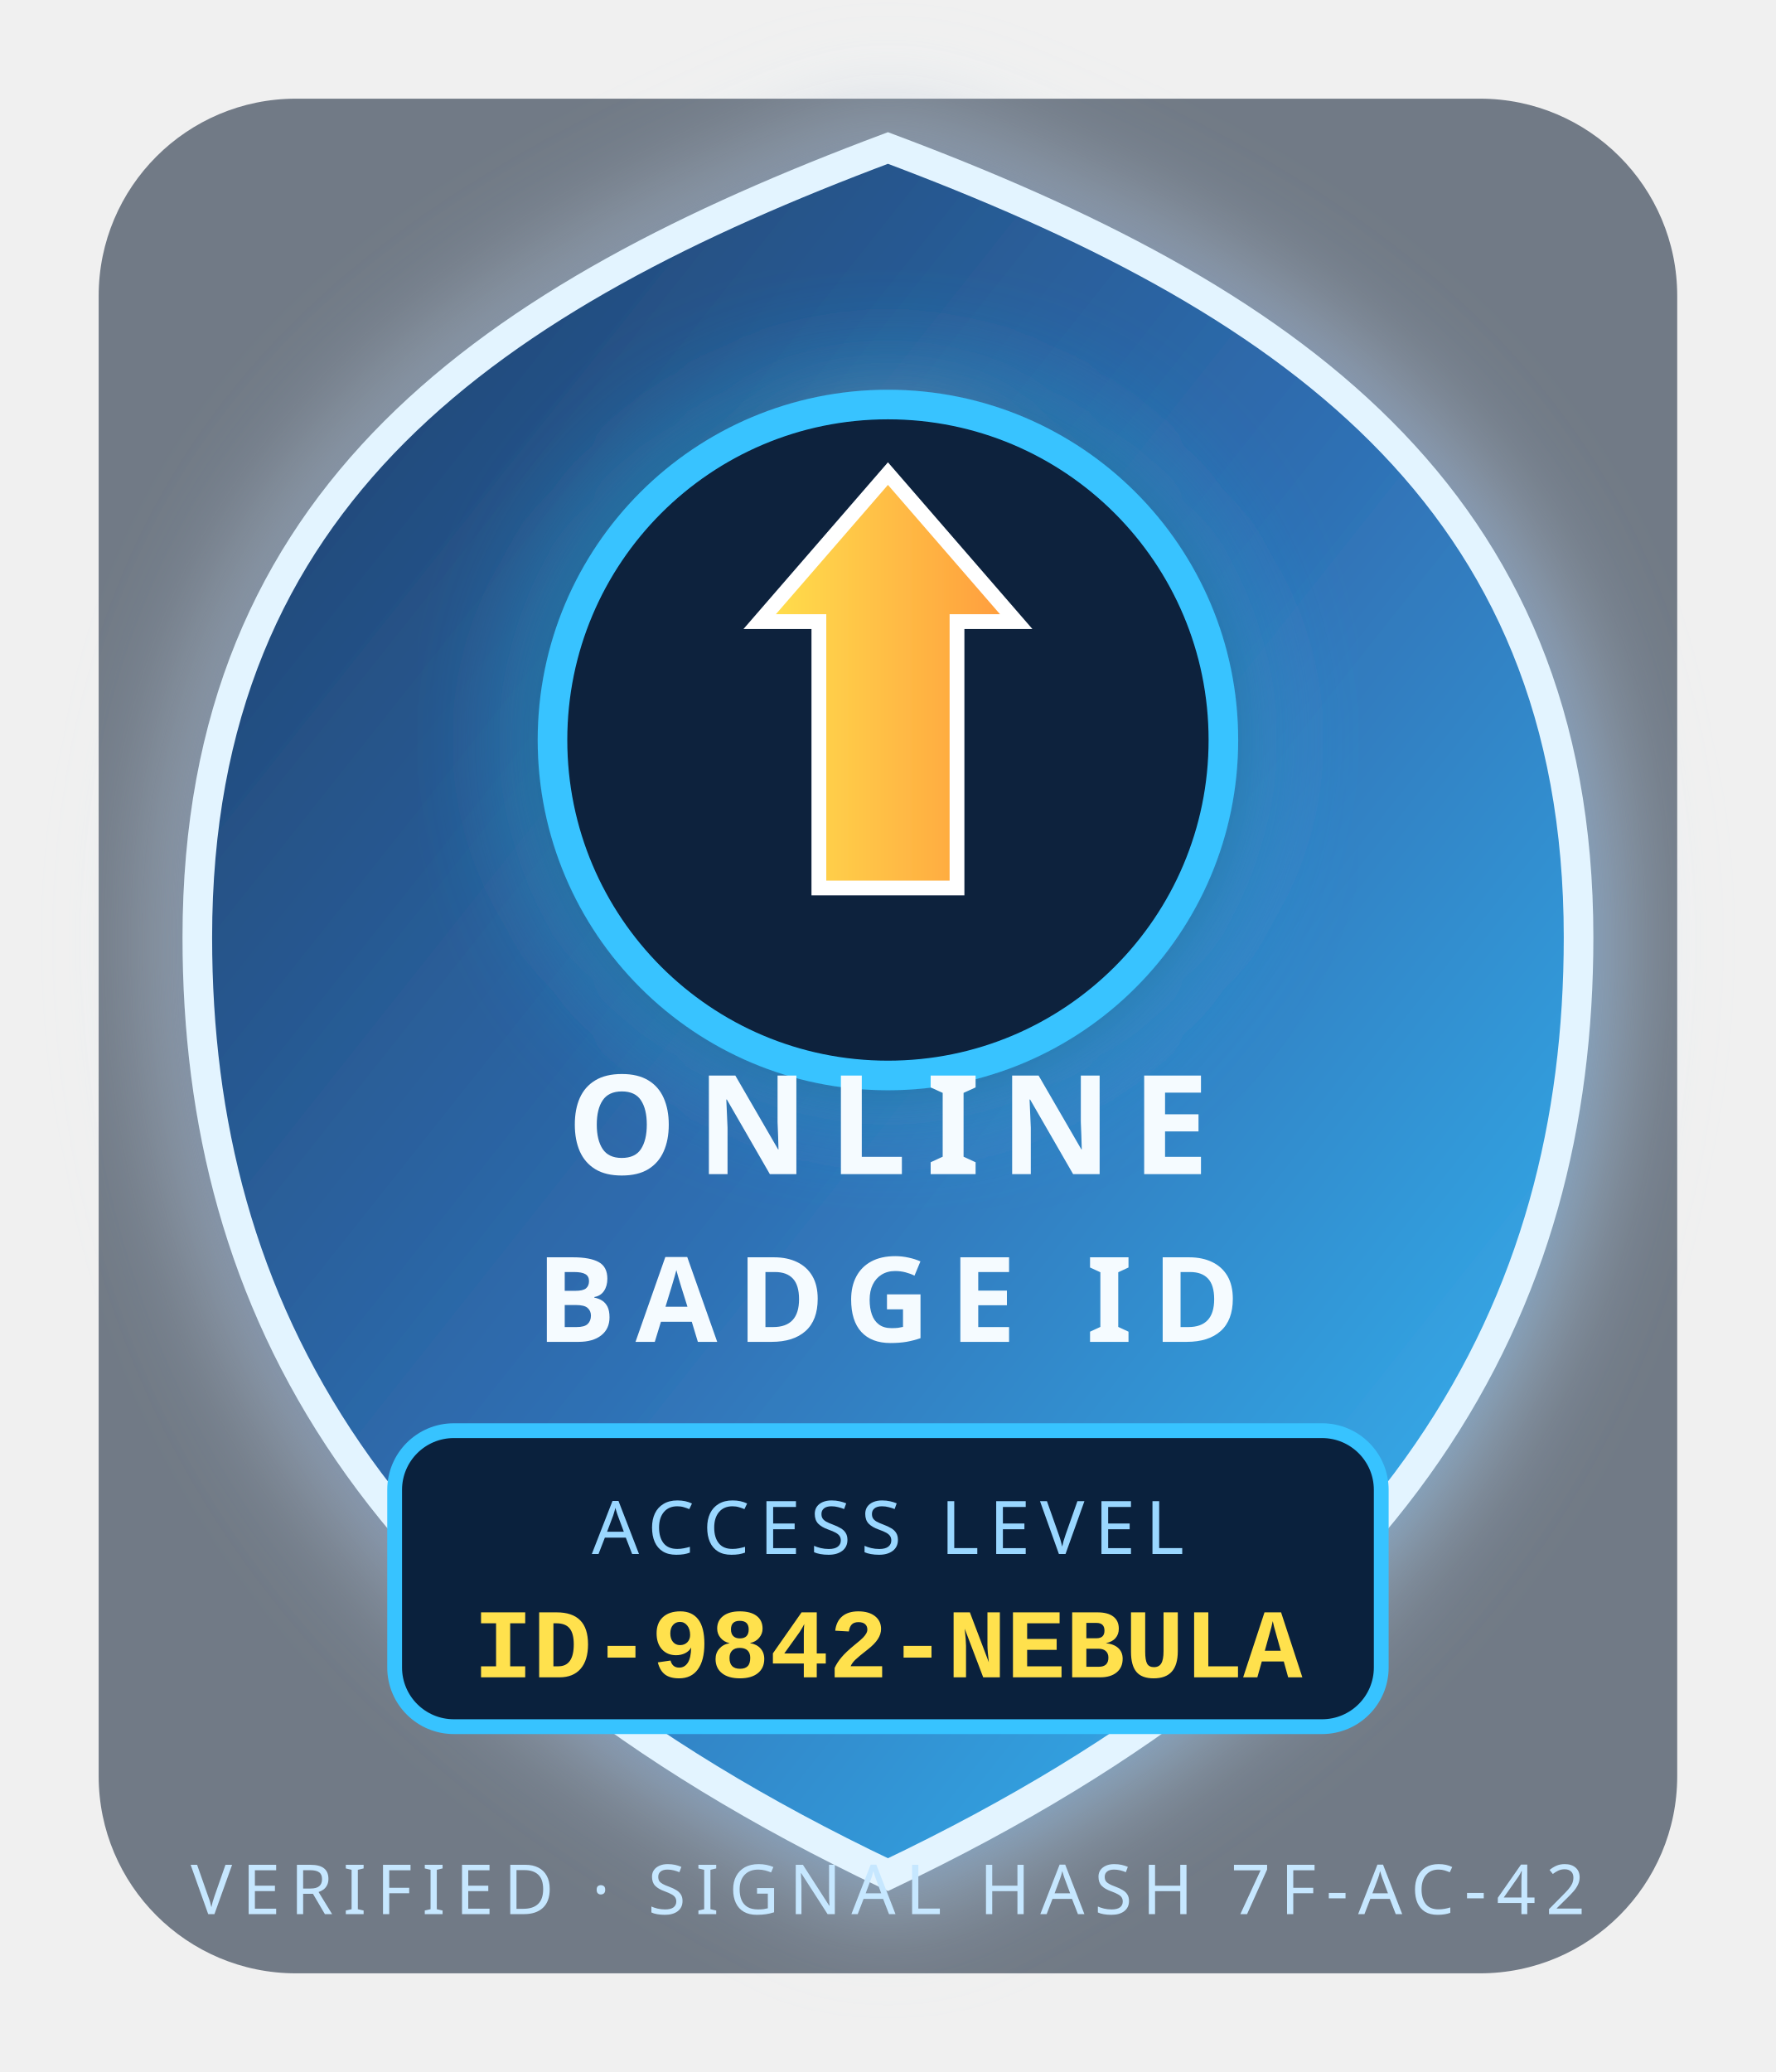
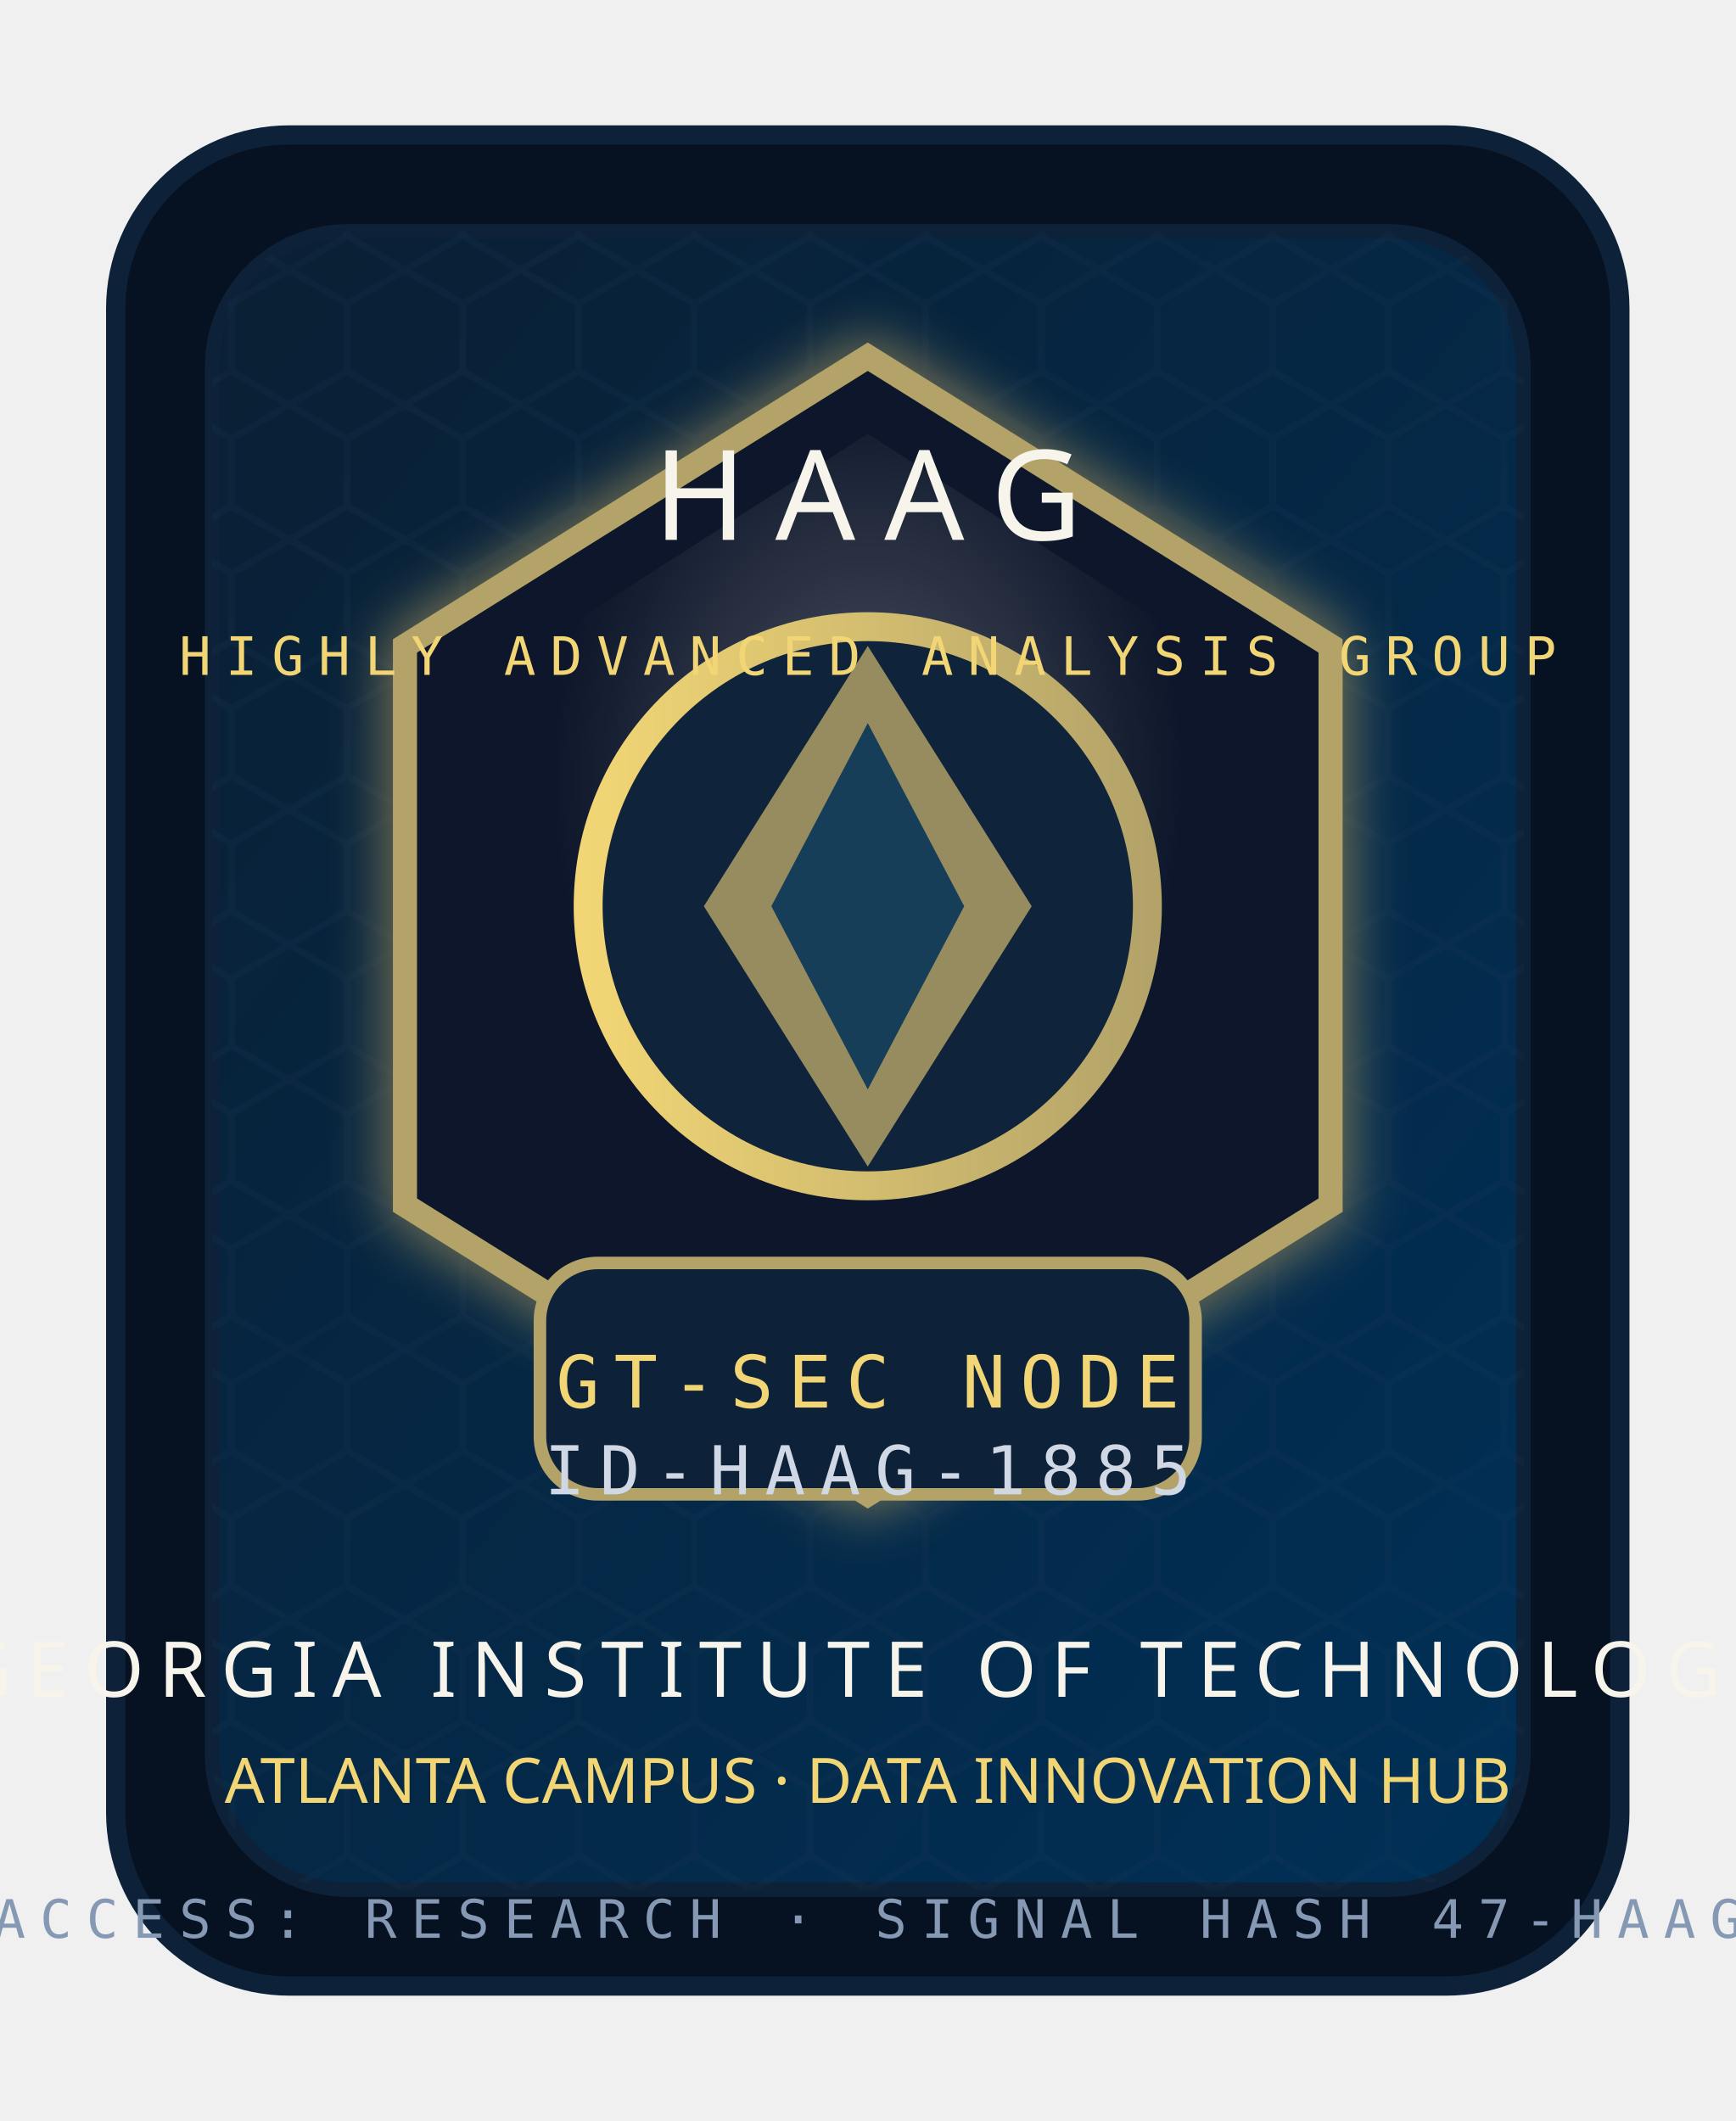
- <svg xmlns="http://www.w3.org/2000/svg" width="360" height="420" viewBox="0 0 360 420">
+ <svg xmlns="http://www.w3.org/2000/svg" width="360" height="440" viewBox="0 0 360 440">
  <defs>
-     <linearGradient id="badgeGradient" x1="0%" y1="0%" x2="100%" y2="100%">
-       <stop offset="0%" stop-color="#1d3b64" />
-       <stop offset="50%" stop-color="#2f6fb3" />
-       <stop offset="100%" stop-color="#37c3ff" />
+     <linearGradient id="gtNavy" x1="0%" y1="0%" x2="100%" y2="100%">
+       <stop offset="0%" stop-color="#0a1f33" />
+       <stop offset="100%" stop-color="#003057" />
    </linearGradient>
-     <linearGradient id="accentGradient" x1="0%" y1="0%" x2="100%" y2="0%">
-       <stop offset="0%" stop-color="#ffe14d" />
-       <stop offset="100%" stop-color="#ff9a3d" />
+     <linearGradient id="gtGold" x1="0%" y1="0%" x2="100%" y2="0%">
+       <stop offset="0%" stop-color="#f2d675" />
+       <stop offset="100%" stop-color="#b3a369" />
    </linearGradient>
-     <filter id="glow" x="-20%" y="-20%" width="140%" height="140%">
-       <feGaussianBlur stdDeviation="12" result="blur" />
+     <radialGradient id="spotlight" cx="50%" cy="35%" r="60%">
+       <stop offset="0%" stop-color="#ffffff" stop-opacity="0.25" />
+       <stop offset="70%" stop-color="#ffffff" stop-opacity="0" />
+     </radialGradient>
+     <pattern id="hexPattern" width="24" height="28" patternUnits="userSpaceOnUse" patternTransform="scale(1)">
+       <path d="M12 0 L24 7 L24 21 L12 28 L0 21 L0 7 Z" fill="none" stroke="#1f3b58" stroke-width="1.4" opacity="0.35" />
+     </pattern>
+     <filter id="softGlow" x="-20%" y="-20%" width="140%" height="140%">
+       <feGaussianBlur stdDeviation="6" result="blur" />
      <feMerge>
        <feMergeNode in="blur" />
        <feMergeNode in="SourceGraphic" />
      </feMerge>
    </filter>
    <style>
-       .title { font-family: 'Montserrat', 'Segoe UI', sans-serif; font-weight: 700; letter-spacing: 4px; }
-       .subtitle { font-family: 'Montserrat', 'Segoe UI', sans-serif; font-weight: 500; letter-spacing: 2px; }
-       .id { font-family: 'Fira Code', 'Courier New', monospace; font-weight: 600; }
+       .mono { font-family: 'Fira Code', 'Source Code Pro', monospace; letter-spacing: 3px; }
+       .sans { font-family: 'Montserrat', 'Segoe UI', sans-serif; }
    </style>
  </defs>
-   <rect x="20" y="20" width="320" height="380" rx="40" fill="#0a192f" opacity="0.55" />
-   <path d="M180 30 C260 60 320 100 320 190 C320 265 285 330 180 380 C75 330 40 265 40 190 C40 100 100 60 180 30 Z" fill="url(#badgeGradient)" stroke="#e3f4ff" stroke-width="6" filter="url(#glow)" />
-   <g filter="url(#glow)">
-     <circle cx="180" cy="150" r="68" fill="#0a213d" stroke="#37c3ff" stroke-width="6" />
-     <path d="M180 96 L206 126 L194 126 L194 180 L166 180 L166 126 L154 126 Z" fill="url(#accentGradient)" stroke="#ffffff" stroke-width="3" />
+   <rect x="24" y="28" width="312" height="384" rx="36" fill="#061121" stroke="#0d2239" stroke-width="4" />
+   <rect x="44" y="48" width="272" height="344" rx="28" fill="url(#gtNavy)" stroke="#0d2239" stroke-width="3" />
+   <rect x="44" y="48" width="272" height="344" rx="28" fill="url(#hexPattern)" opacity="0.45" />
+   <path d="M180 74 L276 134 L276 250 L180 310 L84 250 L84 134 Z" fill="#09172a" stroke="#b3a369" stroke-width="5" filter="url(#softGlow)" />
+   <path d="M180 90 L258 140 L258 244 L180 294 L102 244 L102 140 Z" fill="url(#spotlight)" />
+   <circle cx="180" cy="188" r="58" fill="#0f233a" stroke="url(#gtGold)" stroke-width="6" />
+   <path d="M180 134 L214 188 L180 242 L146 188 Z" fill="#b3a369" opacity="0.82" />
+   <path d="M180 150 L200 188 L180 226 L160 188 Z" fill="#003057" opacity="0.85" />
+   <text class="sans" x="50%" y="112" font-size="26" text-anchor="middle" fill="#f7f4eb" letter-spacing="6">HAAG</text>
+   <text class="mono" x="50%" y="140" font-size="11" text-anchor="middle" fill="#f2d675">HIGHLY ADVANCED ANALYSIS GROUP</text>
+   <g>
+     <rect x="112" y="262" width="136" height="48" rx="12" fill="#0d2239" stroke="#b3a369" stroke-width="2.6" />
+     <text class="mono" x="50%" y="292" font-size="15" text-anchor="middle" fill="#f2d675">GT-SEC NODE</text>
+     <text class="mono" x="50%" y="310" font-size="14" text-anchor="middle" fill="#d0d8e6">ID-HAAG-1885</text>
  </g>
-   <text class="title" x="50%" y="238" font-size="28" text-anchor="middle" fill="#f5fbff">ONLINE</text>
-   <text class="title" x="50%" y="272" font-size="24" text-anchor="middle" fill="#f5fbff">BADGE ID</text>
-   <rect x="80" y="290" width="200" height="60" rx="12" fill="#0a213d" stroke="#37c3ff" stroke-width="3" />
-   <text class="subtitle" x="50%" y="315" font-size="15" text-anchor="middle" fill="#9ad7ff">ACCESS LEVEL</text>
-   <text class="id" x="50%" y="340" font-size="20" text-anchor="middle" fill="#ffe14d">ID-9842-NEBULA</text>
-   <text class="subtitle" x="50%" y="388" font-size="14" text-anchor="middle" fill="#c6e7ff">VERIFIED · SIGNAL HASH 7F-AC-42</text>
+   <text class="sans" x="50%" y="352" font-size="16" text-anchor="middle" fill="#f7f4eb" letter-spacing="3">GEORGIA INSTITUTE OF TECHNOLOGY</text>
+   <text class="sans" x="50%" y="374" font-size="13" text-anchor="middle" fill="#f2d675">ATLANTA CAMPUS · DATA INNOVATION HUB</text>
+   <text class="mono" x="50%" y="402" font-size="11" text-anchor="middle" fill="#8699b4">ACCESS: RESEARCH · SIGNAL HASH 47-HAAG</text>
</svg>
